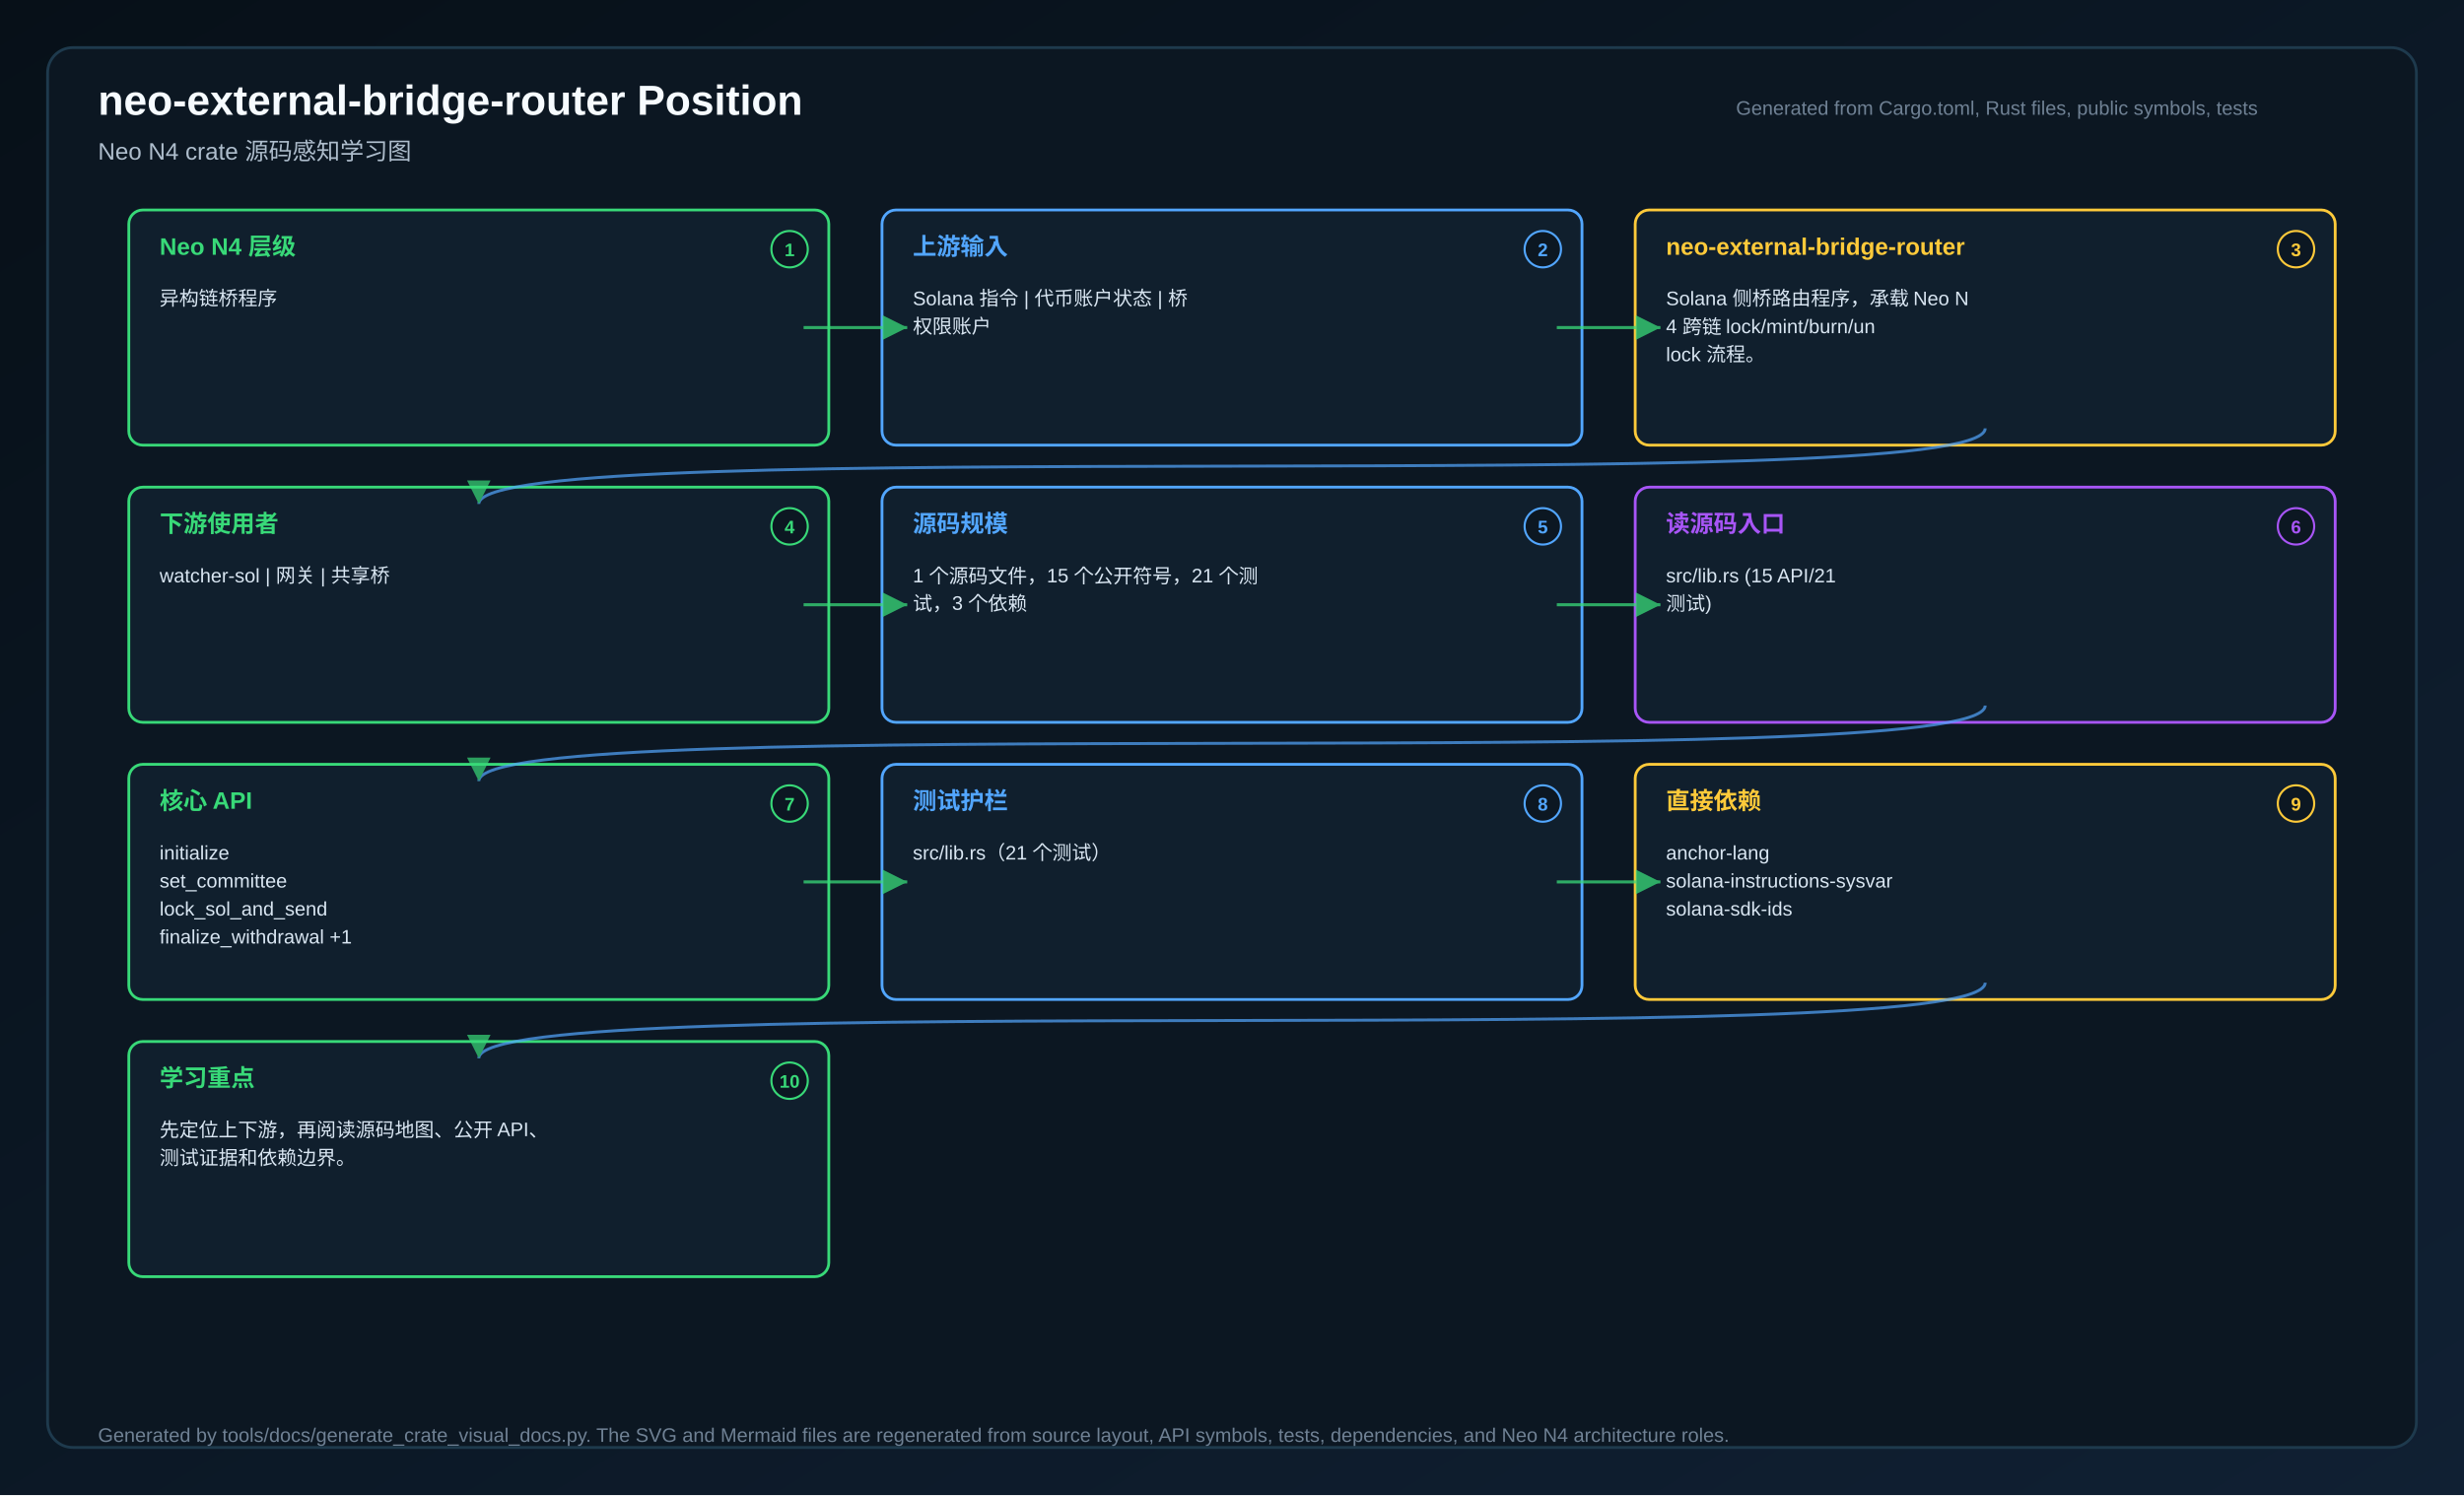
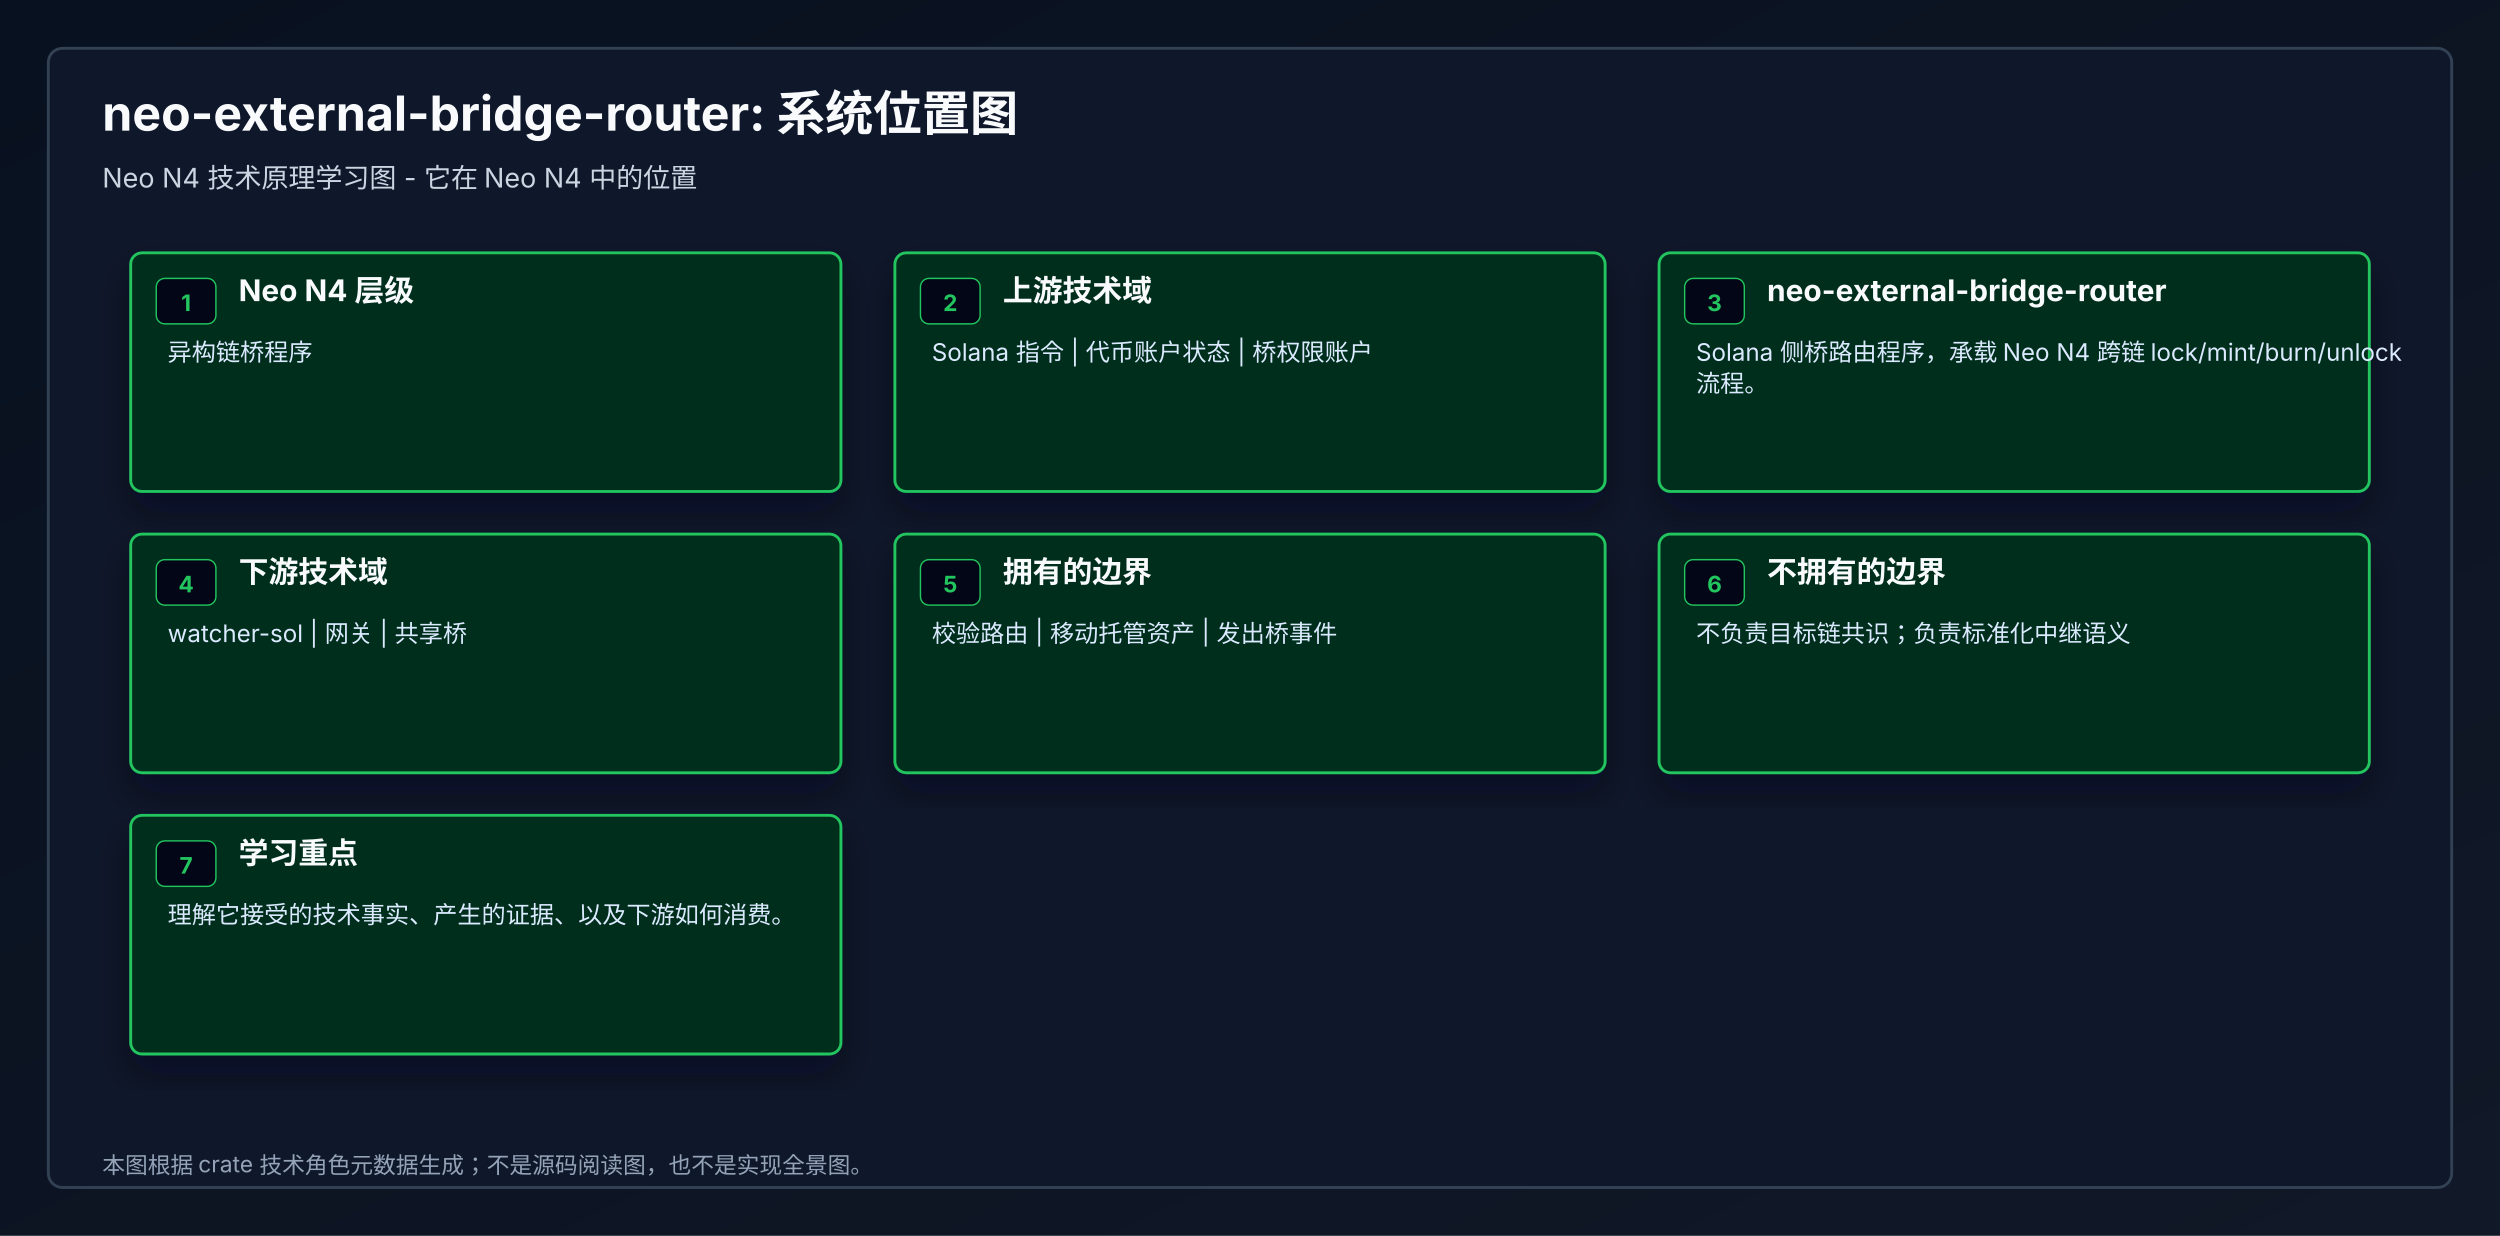
- <svg xmlns="http://www.w3.org/2000/svg" width="1760" height="1068" viewBox="0 0 1760 1068" role="img" aria-label="neo-external-bridge-router Position">
+ <svg xmlns="http://www.w3.org/2000/svg" width="1760" height="870" viewBox="0 0 1760 870" role="img" aria-label="neo-external-bridge-router 系统位置图">
  <defs>
-     <linearGradient id="bg" x1="0" x2="1" y1="0" y2="1">
-       <stop offset="0" stop-color="#071018" />
-       <stop offset="1" stop-color="#102033" />
+     <linearGradient id="bg" x1="0" y1="0" x2="1" y2="1">
+       <stop offset="0%" stop-color="#08111f" />
+       <stop offset="100%" stop-color="#111827" />
    </linearGradient>
-     <marker id="arrow" markerWidth="12" markerHeight="12" refX="10" refY="6" orient="auto">
-       <path d="M2,2 L10,6 L2,10 Z" fill="#38d978" />
-     </marker>
+     <filter id="shadow" x="-15%" y="-15%" width="130%" height="130%">
+       <feDropShadow dx="0" dy="14" stdDeviation="12" flood-color="#020617" flood-opacity="0.42" />
+     </filter>
  </defs>
-   <rect x="0" y="0" width="1760" height="1068" fill="url(#bg)" />
-   <rect x="34" y="34" width="1692" height="1000" rx="18" fill="#0c1722" stroke="#1e3a4d" stroke-width="2" />
-   <text x="70" y="82" fill="#f6fbff" font-size="30" font-family="Segoe UI, Arial, sans-serif" font-weight="700">neo-external-bridge-router Position</text>
-   <text x="70" y="114" fill="#aebdcc" font-size="17" font-family="Segoe UI, Arial, sans-serif">Neo N4 crate 源码感知学习图</text>
-   <text x="1240" y="82" fill="#6f8194" font-size="14" font-family="Segoe UI, Arial, sans-serif">Generated from Cargo.toml, Rust files, public symbols, tests</text>
-   <rect x="92" y="150" width="500" height="168" rx="10" fill="#101f2d" stroke="#38d978" stroke-width="2" />
-   <circle cx="564" cy="178" r="13" fill="#0c1722" stroke="#38d978" stroke-width="1.5" />
-   <text x="564" y="183" text-anchor="middle" fill="#38d978" font-size="13" font-family="Segoe UI, Arial, sans-serif" font-weight="700">1</text>
-   <text x="114" y="182" fill="#38d978" font-size="17" font-family="Segoe UI, Arial, sans-serif" font-weight="700">Neo N4 层级</text>
-   <text x="114" y="218" fill="#d9e6f2" font-size="14" font-family="Segoe UI, Arial, sans-serif">异构链桥程序</text>
-   <rect x="630" y="150" width="500" height="168" rx="10" fill="#101f2d" stroke="#52a6ff" stroke-width="2" />
-   <circle cx="1102" cy="178" r="13" fill="#0c1722" stroke="#52a6ff" stroke-width="1.5" />
-   <text x="1102" y="183" text-anchor="middle" fill="#52a6ff" font-size="13" font-family="Segoe UI, Arial, sans-serif" font-weight="700">2</text>
-   <text x="652" y="182" fill="#52a6ff" font-size="17" font-family="Segoe UI, Arial, sans-serif" font-weight="700">上游输入</text>
-   <text x="652" y="218" fill="#d9e6f2" font-size="14" font-family="Segoe UI, Arial, sans-serif">Solana 指令 | 代币账户状态 | 桥</text>
-   <text x="652" y="238" fill="#d9e6f2" font-size="14" font-family="Segoe UI, Arial, sans-serif">权限账户</text>
-   <rect x="1168" y="150" width="500" height="168" rx="10" fill="#101f2d" stroke="#ffca3a" stroke-width="2" />
-   <circle cx="1640" cy="178" r="13" fill="#0c1722" stroke="#ffca3a" stroke-width="1.5" />
-   <text x="1640" y="183" text-anchor="middle" fill="#ffca3a" font-size="13" font-family="Segoe UI, Arial, sans-serif" font-weight="700">3</text>
-   <text x="1190" y="182" fill="#ffca3a" font-size="17" font-family="Segoe UI, Arial, sans-serif" font-weight="700">neo-external-bridge-router</text>
-   <text x="1190" y="218" fill="#d9e6f2" font-size="14" font-family="Segoe UI, Arial, sans-serif">Solana 侧桥路由程序，承载 Neo N</text>
-   <text x="1190" y="238" fill="#d9e6f2" font-size="14" font-family="Segoe UI, Arial, sans-serif">4 跨链 lock/mint/burn/un</text>
-   <text x="1190" y="258" fill="#d9e6f2" font-size="14" font-family="Segoe UI, Arial, sans-serif">lock 流程。</text>
-   <rect x="92" y="348" width="500" height="168" rx="10" fill="#101f2d" stroke="#38d978" stroke-width="2" />
-   <circle cx="564" cy="376" r="13" fill="#0c1722" stroke="#38d978" stroke-width="1.5" />
-   <text x="564" y="381" text-anchor="middle" fill="#38d978" font-size="13" font-family="Segoe UI, Arial, sans-serif" font-weight="700">4</text>
-   <text x="114" y="380" fill="#38d978" font-size="17" font-family="Segoe UI, Arial, sans-serif" font-weight="700">下游使用者</text>
-   <text x="114" y="416" fill="#d9e6f2" font-size="14" font-family="Segoe UI, Arial, sans-serif">watcher-sol | 网关 | 共享桥</text>
-   <rect x="630" y="348" width="500" height="168" rx="10" fill="#101f2d" stroke="#52a6ff" stroke-width="2" />
-   <circle cx="1102" cy="376" r="13" fill="#0c1722" stroke="#52a6ff" stroke-width="1.5" />
-   <text x="1102" y="381" text-anchor="middle" fill="#52a6ff" font-size="13" font-family="Segoe UI, Arial, sans-serif" font-weight="700">5</text>
-   <text x="652" y="380" fill="#52a6ff" font-size="17" font-family="Segoe UI, Arial, sans-serif" font-weight="700">源码规模</text>
-   <text x="652" y="416" fill="#d9e6f2" font-size="14" font-family="Segoe UI, Arial, sans-serif">1 个源码文件，15 个公开符号，21 个测</text>
-   <text x="652" y="436" fill="#d9e6f2" font-size="14" font-family="Segoe UI, Arial, sans-serif">试，3 个依赖</text>
-   <rect x="1168" y="348" width="500" height="168" rx="10" fill="#101f2d" stroke="#a855f7" stroke-width="2" />
-   <circle cx="1640" cy="376" r="13" fill="#0c1722" stroke="#a855f7" stroke-width="1.5" />
-   <text x="1640" y="381" text-anchor="middle" fill="#a855f7" font-size="13" font-family="Segoe UI, Arial, sans-serif" font-weight="700">6</text>
-   <text x="1190" y="380" fill="#a855f7" font-size="17" font-family="Segoe UI, Arial, sans-serif" font-weight="700">读源码入口</text>
-   <text x="1190" y="416" fill="#d9e6f2" font-size="14" font-family="Segoe UI, Arial, sans-serif">src/lib.rs (15 API/21 </text>
-   <text x="1190" y="436" fill="#d9e6f2" font-size="14" font-family="Segoe UI, Arial, sans-serif">测试)</text>
-   <rect x="92" y="546" width="500" height="168" rx="10" fill="#101f2d" stroke="#38d978" stroke-width="2" />
-   <circle cx="564" cy="574" r="13" fill="#0c1722" stroke="#38d978" stroke-width="1.5" />
-   <text x="564" y="579" text-anchor="middle" fill="#38d978" font-size="13" font-family="Segoe UI, Arial, sans-serif" font-weight="700">7</text>
-   <text x="114" y="578" fill="#38d978" font-size="17" font-family="Segoe UI, Arial, sans-serif" font-weight="700">核心 API</text>
-   <text x="114" y="614" fill="#d9e6f2" font-size="14" font-family="Segoe UI, Arial, sans-serif">initialize</text>
-   <text x="114" y="634" fill="#d9e6f2" font-size="14" font-family="Segoe UI, Arial, sans-serif">set_committee</text>
-   <text x="114" y="654" fill="#d9e6f2" font-size="14" font-family="Segoe UI, Arial, sans-serif">lock_sol_and_send</text>
-   <text x="114" y="674" fill="#d9e6f2" font-size="14" font-family="Segoe UI, Arial, sans-serif">finalize_withdrawal +1</text>
-   <rect x="630" y="546" width="500" height="168" rx="10" fill="#101f2d" stroke="#52a6ff" stroke-width="2" />
-   <circle cx="1102" cy="574" r="13" fill="#0c1722" stroke="#52a6ff" stroke-width="1.5" />
-   <text x="1102" y="579" text-anchor="middle" fill="#52a6ff" font-size="13" font-family="Segoe UI, Arial, sans-serif" font-weight="700">8</text>
-   <text x="652" y="578" fill="#52a6ff" font-size="17" font-family="Segoe UI, Arial, sans-serif" font-weight="700">测试护栏</text>
-   <text x="652" y="614" fill="#d9e6f2" font-size="14" font-family="Segoe UI, Arial, sans-serif">src/lib.rs（21 个测试）</text>
-   <rect x="1168" y="546" width="500" height="168" rx="10" fill="#101f2d" stroke="#ffca3a" stroke-width="2" />
-   <circle cx="1640" cy="574" r="13" fill="#0c1722" stroke="#ffca3a" stroke-width="1.5" />
-   <text x="1640" y="579" text-anchor="middle" fill="#ffca3a" font-size="13" font-family="Segoe UI, Arial, sans-serif" font-weight="700">9</text>
-   <text x="1190" y="578" fill="#ffca3a" font-size="17" font-family="Segoe UI, Arial, sans-serif" font-weight="700">直接依赖</text>
-   <text x="1190" y="614" fill="#d9e6f2" font-size="14" font-family="Segoe UI, Arial, sans-serif">anchor-lang</text>
-   <text x="1190" y="634" fill="#d9e6f2" font-size="14" font-family="Segoe UI, Arial, sans-serif">solana-instructions-sysvar</text>
-   <text x="1190" y="654" fill="#d9e6f2" font-size="14" font-family="Segoe UI, Arial, sans-serif">solana-sdk-ids</text>
-   <rect x="92" y="744" width="500" height="168" rx="10" fill="#101f2d" stroke="#38d978" stroke-width="2" />
-   <circle cx="564" cy="772" r="13" fill="#0c1722" stroke="#38d978" stroke-width="1.5" />
-   <text x="564" y="777" text-anchor="middle" fill="#38d978" font-size="13" font-family="Segoe UI, Arial, sans-serif" font-weight="700">10</text>
-   <text x="114" y="776" fill="#38d978" font-size="17" font-family="Segoe UI, Arial, sans-serif" font-weight="700">学习重点</text>
-   <text x="114" y="812" fill="#d9e6f2" font-size="14" font-family="Segoe UI, Arial, sans-serif">先定位上下游，再阅读源码地图、公开 API、</text>
-   <text x="114" y="832" fill="#d9e6f2" font-size="14" font-family="Segoe UI, Arial, sans-serif">测试证据和依赖边界。</text>
-   <line x1="574" y1="234" x2="648" y2="234" stroke="#38d978" stroke-width="2.2" marker-end="url(#arrow)" opacity="0.75" />
-   <line x1="1112" y1="234" x2="1186" y2="234" stroke="#38d978" stroke-width="2.2" marker-end="url(#arrow)" opacity="0.75" />
-   <line x1="574" y1="432" x2="648" y2="432" stroke="#38d978" stroke-width="2.2" marker-end="url(#arrow)" opacity="0.75" />
-   <line x1="1112" y1="432" x2="1186" y2="432" stroke="#38d978" stroke-width="2.2" marker-end="url(#arrow)" opacity="0.75" />
-   <line x1="574" y1="630" x2="648" y2="630" stroke="#38d978" stroke-width="2.2" marker-end="url(#arrow)" opacity="0.75" />
-   <line x1="1112" y1="630" x2="1186" y2="630" stroke="#38d978" stroke-width="2.2" marker-end="url(#arrow)" opacity="0.75" />
-   <path d="M1418 306 C1418 358, 342 308, 342 360" stroke="#52a6ff" stroke-width="2.1" fill="none" marker-end="url(#arrow)" opacity="0.7" />
-   <path d="M1418 504 C1418 556, 342 506, 342 558" stroke="#52a6ff" stroke-width="2.1" fill="none" marker-end="url(#arrow)" opacity="0.7" />
-   <path d="M1418 702 C1418 754, 342 704, 342 756" stroke="#52a6ff" stroke-width="2.1" fill="none" marker-end="url(#arrow)" opacity="0.7" />
-   <text x="70" y="1030" fill="#6f8194" font-size="14" font-family="Segoe UI, Arial, sans-serif">Generated by tools/docs/generate_crate_visual_docs.py. The SVG and Mermaid files are regenerated from source layout, API symbols, tests, dependencies, and Neo N4 architecture roles.</text>
+   <rect width="1760" height="100%" fill="url(#bg)" />
+   <rect x="34" y="34" width="1692" height="802" rx="10" fill="#0f172a" stroke="#334155" stroke-width="2" />
+   <text x="72" y="92" fill="#f8fafc" font-family="Inter,Segoe UI,Arial,sans-serif" font-size="34" font-weight="700">neo-external-bridge-router: 系统位置图</text>
+   <text x="72" y="132" fill="#cbd5e1" font-family="Inter,Segoe UI,Arial,sans-serif" font-size="19">Neo N4 技术原理学习图 - 它在 Neo N4 中的位置</text>
+   <rect x="92" y="178" width="500" height="168" rx="8" fill="#052e1a" stroke="#22c55e" stroke-width="2" filter="url(#shadow)" />
+   <rect x="110" y="196" width="42" height="32" rx="6" fill="#020617" stroke="#22c55e" stroke-width="1" />
+   <text x="131" y="219" text-anchor="middle" fill="#22c55e" font-family="Inter,Segoe UI,Arial,sans-serif" font-size="16" font-weight="700">1</text>
+   <text x="168" y="212" fill="#f8fafc" font-family="Inter,Segoe UI,Arial,sans-serif" font-size="21" font-weight="700">Neo N4 层级</text>
+   <text x="118" y="254" fill="#dbeafe" font-family="Inter,Segoe UI,Arial,sans-serif" font-size="17">异构链桥程序</text>
+   <rect x="630" y="178" width="500" height="168" rx="8" fill="#052e1a" stroke="#22c55e" stroke-width="2" filter="url(#shadow)" />
+   <rect x="648" y="196" width="42" height="32" rx="6" fill="#020617" stroke="#22c55e" stroke-width="1" />
+   <text x="669" y="219" text-anchor="middle" fill="#22c55e" font-family="Inter,Segoe UI,Arial,sans-serif" font-size="16" font-weight="700">2</text>
+   <text x="706" y="212" fill="#f8fafc" font-family="Inter,Segoe UI,Arial,sans-serif" font-size="21" font-weight="700">上游技术域</text>
+   <text x="656" y="254" fill="#dbeafe" font-family="Inter,Segoe UI,Arial,sans-serif" font-size="17">Solana 指令 | 代币账户状态 | 桥权限账户</text>
+   <rect x="1168" y="178" width="500" height="168" rx="8" fill="#052e1a" stroke="#22c55e" stroke-width="2" filter="url(#shadow)" />
+   <rect x="1186" y="196" width="42" height="32" rx="6" fill="#020617" stroke="#22c55e" stroke-width="1" />
+   <text x="1207" y="219" text-anchor="middle" fill="#22c55e" font-family="Inter,Segoe UI,Arial,sans-serif" font-size="16" font-weight="700">3</text>
+   <text x="1244" y="212" fill="#f8fafc" font-family="Inter,Segoe UI,Arial,sans-serif" font-size="21" font-weight="700">neo-external-bridge-router</text>
+   <text x="1194" y="254" fill="#dbeafe" font-family="Inter,Segoe UI,Arial,sans-serif" font-size="17">Solana 侧桥路由程序，承载 Neo N4 跨链 lock/mint/burn/unlock</text>
+   <text x="1194" y="276" fill="#dbeafe" font-family="Inter,Segoe UI,Arial,sans-serif" font-size="17"> 流程。</text>
+   <rect x="92" y="376" width="500" height="168" rx="8" fill="#052e1a" stroke="#22c55e" stroke-width="2" filter="url(#shadow)" />
+   <rect x="110" y="394" width="42" height="32" rx="6" fill="#020617" stroke="#22c55e" stroke-width="1" />
+   <text x="131" y="417" text-anchor="middle" fill="#22c55e" font-family="Inter,Segoe UI,Arial,sans-serif" font-size="16" font-weight="700">4</text>
+   <text x="168" y="410" fill="#f8fafc" font-family="Inter,Segoe UI,Arial,sans-serif" font-size="21" font-weight="700">下游技术域</text>
+   <text x="118" y="452" fill="#dbeafe" font-family="Inter,Segoe UI,Arial,sans-serif" font-size="17">watcher-sol | 网关 | 共享桥</text>
+   <rect x="630" y="376" width="500" height="168" rx="8" fill="#052e1a" stroke="#22c55e" stroke-width="2" filter="url(#shadow)" />
+   <rect x="648" y="394" width="42" height="32" rx="6" fill="#020617" stroke="#22c55e" stroke-width="1" />
+   <text x="669" y="417" text-anchor="middle" fill="#22c55e" font-family="Inter,Segoe UI,Arial,sans-serif" font-size="16" font-weight="700">5</text>
+   <text x="706" y="410" fill="#f8fafc" font-family="Inter,Segoe UI,Arial,sans-serif" font-size="21" font-weight="700">拥有的边界</text>
+   <text x="656" y="452" fill="#dbeafe" font-family="Inter,Segoe UI,Arial,sans-serif" font-size="17">校验路由 | 移动托管资产 | 发出桥事件</text>
+   <rect x="1168" y="376" width="500" height="168" rx="8" fill="#052e1a" stroke="#22c55e" stroke-width="2" filter="url(#shadow)" />
+   <rect x="1186" y="394" width="42" height="32" rx="6" fill="#020617" stroke="#22c55e" stroke-width="1" />
+   <text x="1207" y="417" text-anchor="middle" fill="#22c55e" font-family="Inter,Segoe UI,Arial,sans-serif" font-size="16" font-weight="700">6</text>
+   <text x="1244" y="410" fill="#f8fafc" font-family="Inter,Segoe UI,Arial,sans-serif" font-size="21" font-weight="700">不拥有的边界</text>
+   <text x="1194" y="452" fill="#dbeafe" font-family="Inter,Segoe UI,Arial,sans-serif" font-size="17">不负责目标链共识；负责标准化中继语义</text>
+   <rect x="92" y="574" width="500" height="168" rx="8" fill="#052e1a" stroke="#22c55e" stroke-width="2" filter="url(#shadow)" />
+   <rect x="110" y="592" width="42" height="32" rx="6" fill="#020617" stroke="#22c55e" stroke-width="1" />
+   <text x="131" y="615" text-anchor="middle" fill="#22c55e" font-family="Inter,Segoe UI,Arial,sans-serif" font-size="16" font-weight="700">7</text>
+   <text x="168" y="608" fill="#f8fafc" font-family="Inter,Segoe UI,Arial,sans-serif" font-size="21" font-weight="700">学习重点</text>
+   <text x="118" y="650" fill="#dbeafe" font-family="Inter,Segoe UI,Arial,sans-serif" font-size="17">理解它接受的技术事实、产生的证据、以及下游如何消费。</text>
+   <text x="72" y="826" fill="#94a3b8" font-family="Inter,Segoe UI,Arial,sans-serif" font-size="16">本图根据 crate 技术角色元数据生成；不是源码阅读图，也不是实现全景图。</text>
</svg>
